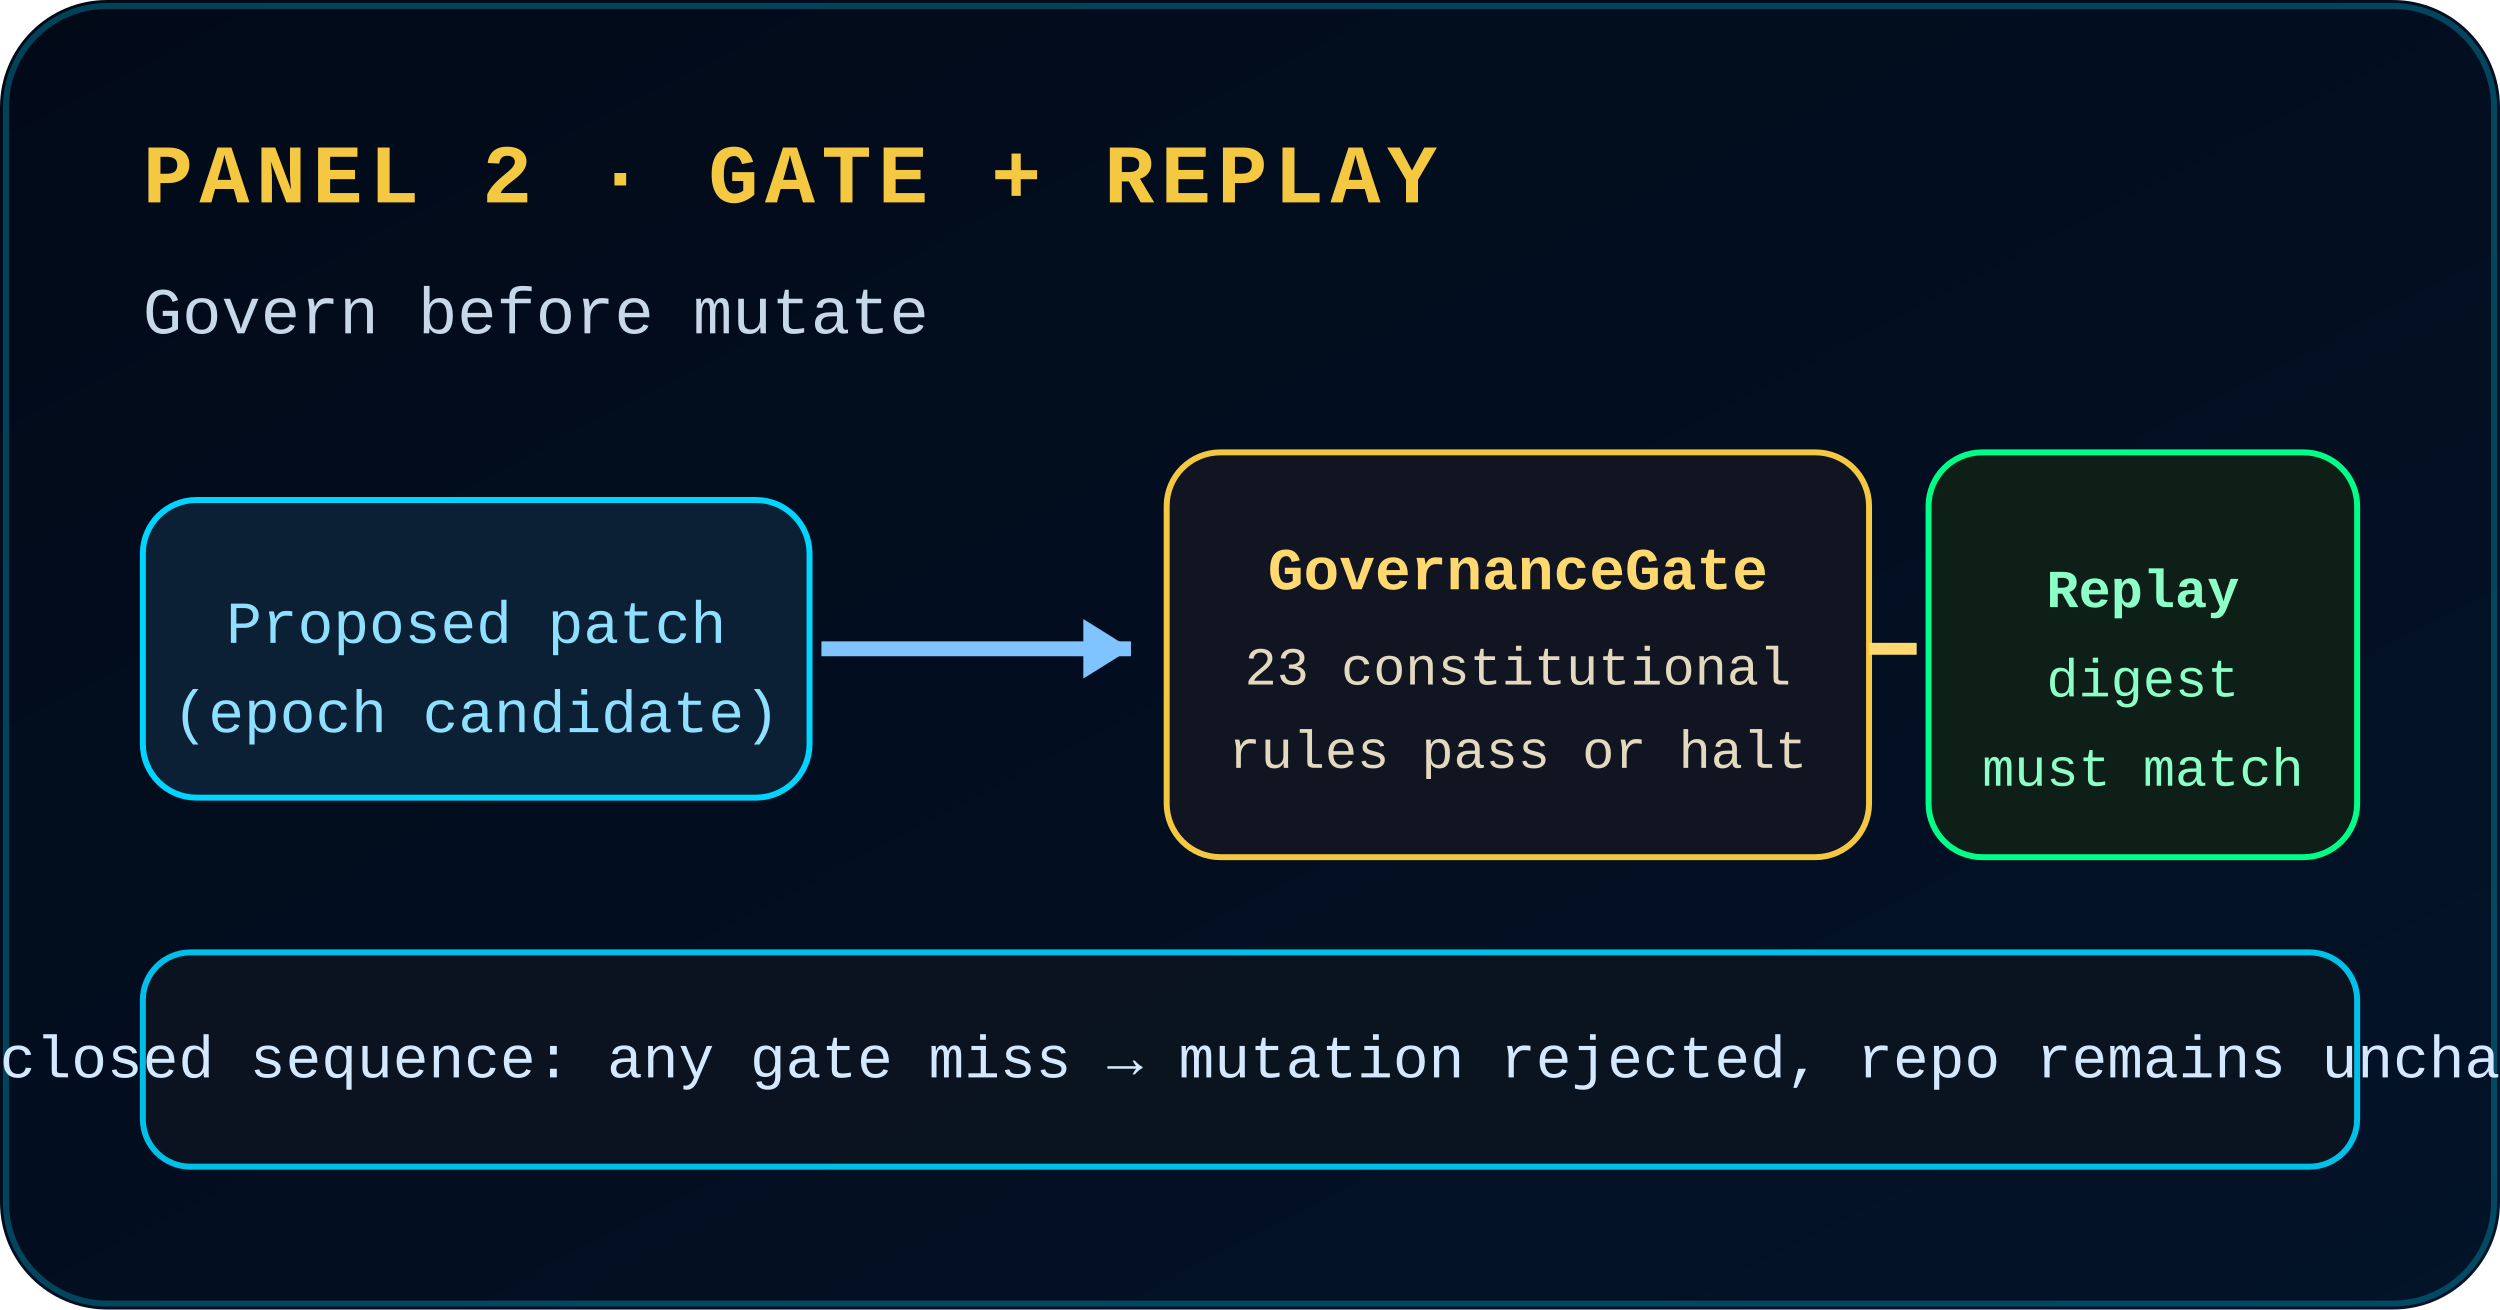
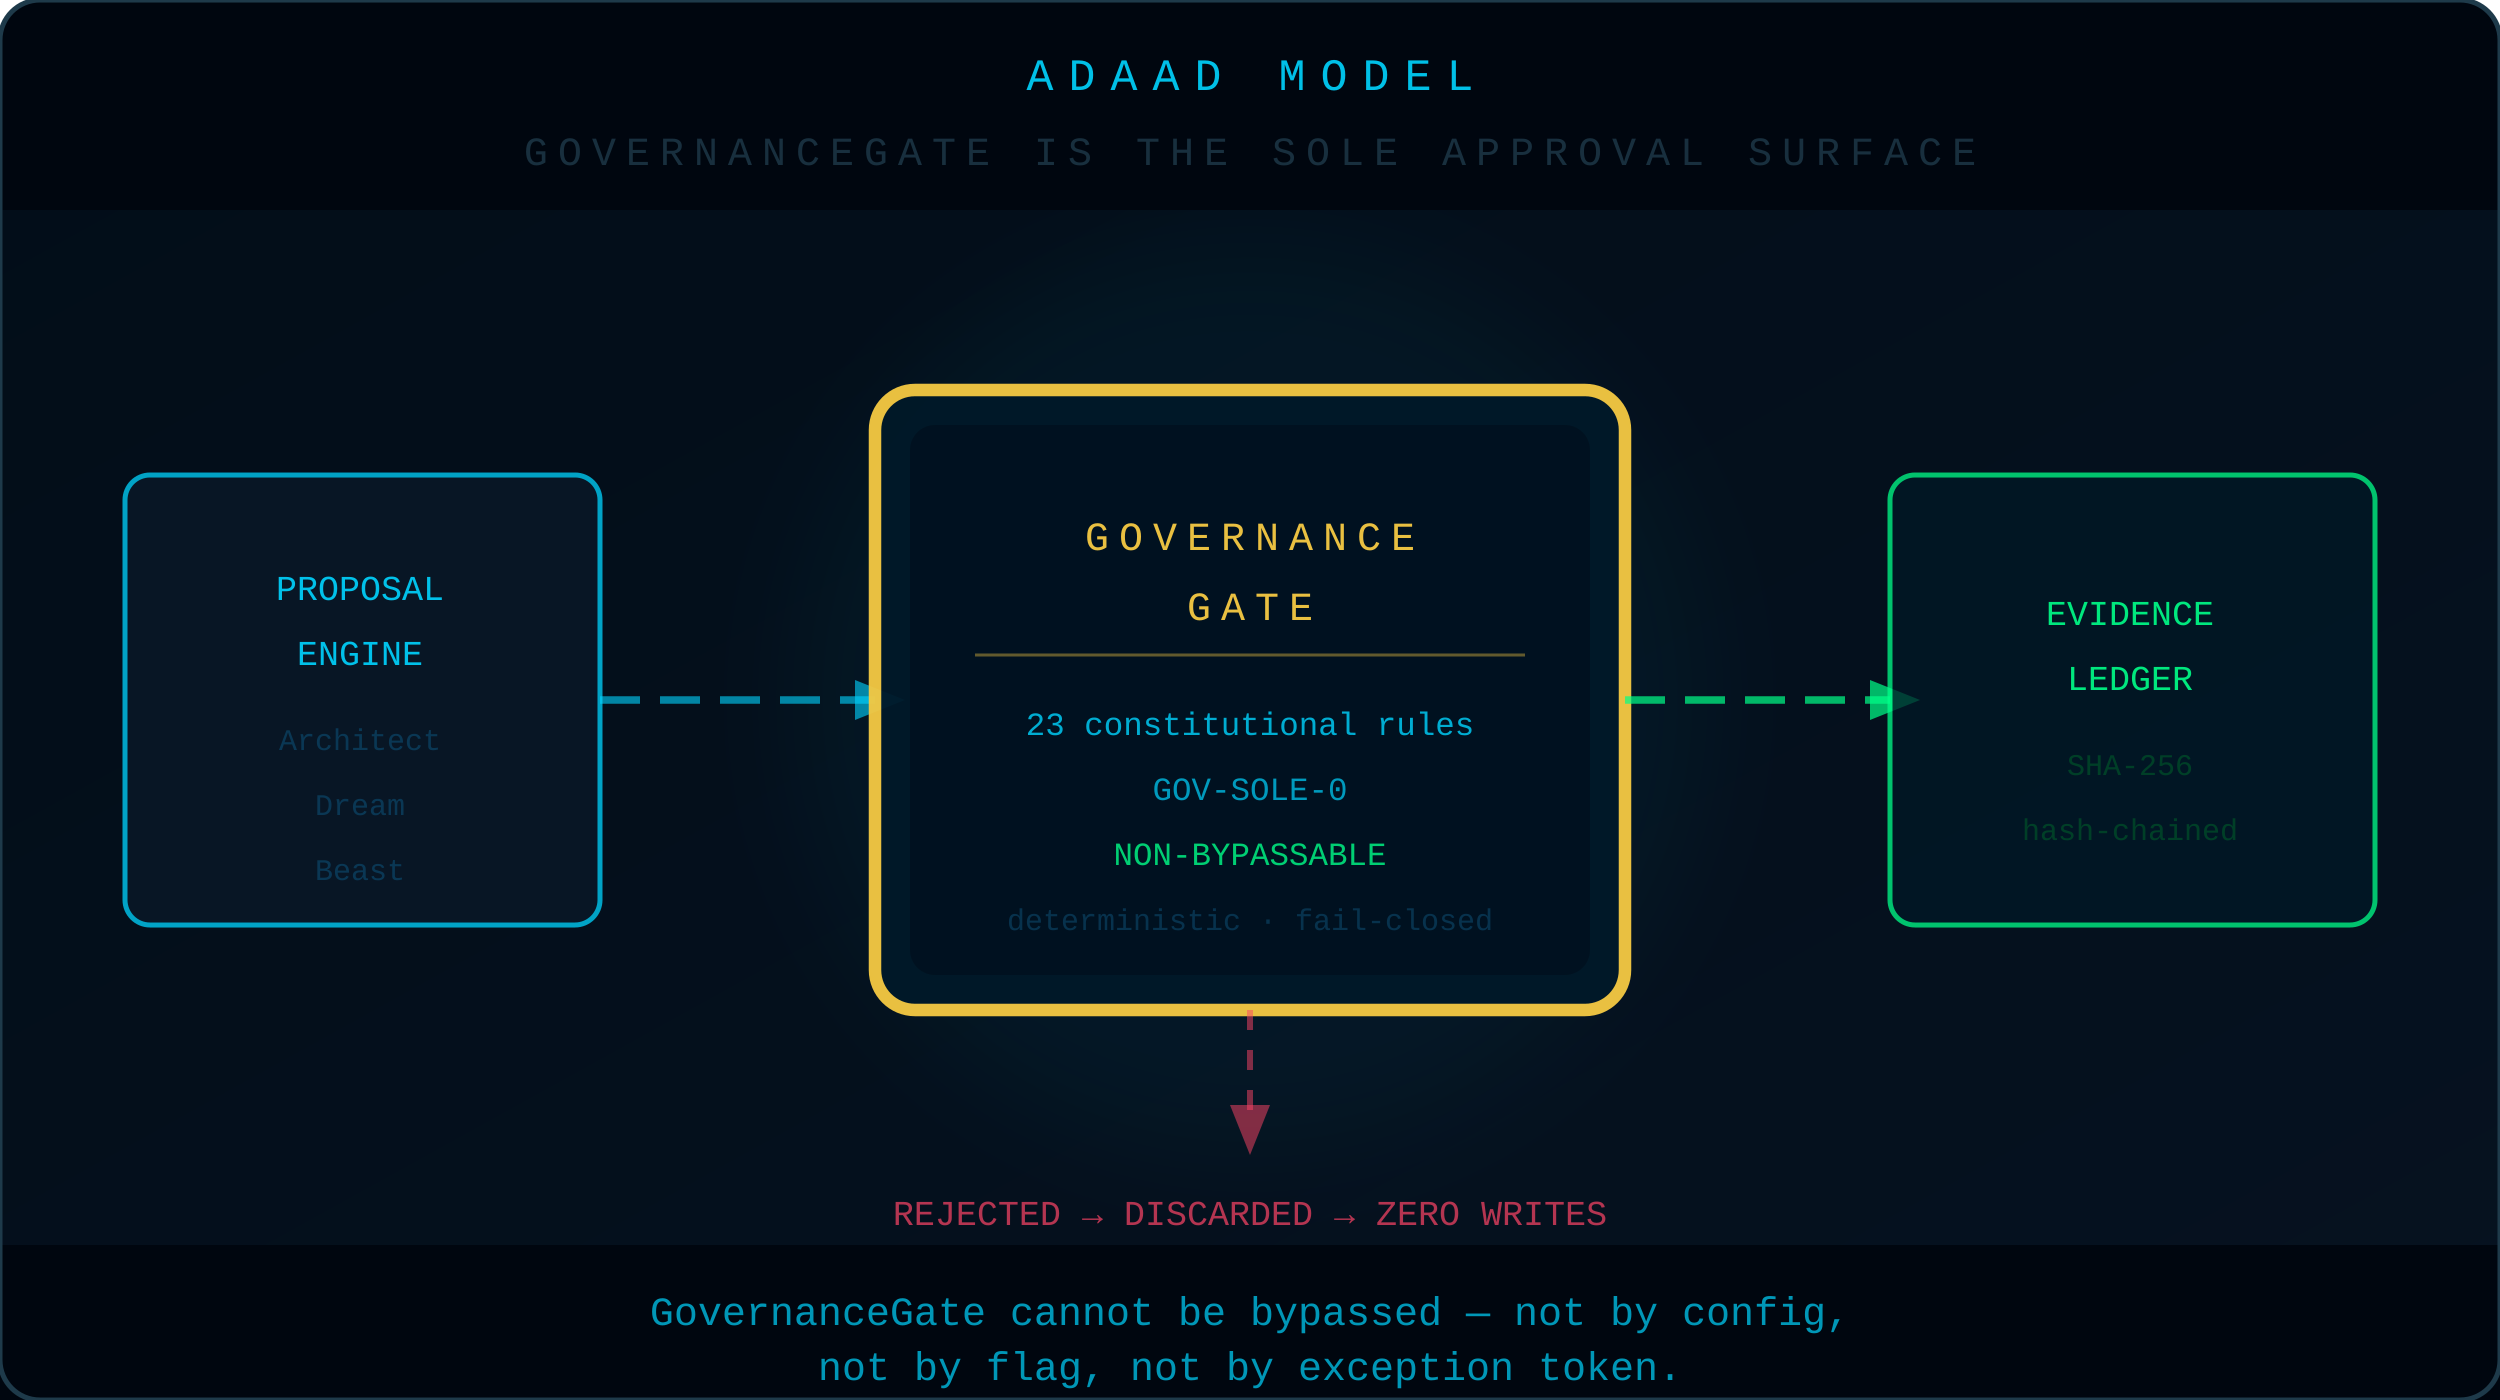
- <svg xmlns="http://www.w3.org/2000/svg" viewBox="0 0 420 220" role="img" aria-labelledby="title desc">
+ <svg xmlns="http://www.w3.org/2000/svg" viewBox="0 0 500 280">
  <defs>
-     <linearGradient id="bg2" x1="0%" y1="0%" x2="100%" y2="100%">
-       <stop offset="0%" stop-color="#020a18" />
-       <stop offset="100%" stop-color="#031328" />
+     <linearGradient id="s2-bg" x1="0%" y1="0%" x2="100%" y2="100%">
+       <stop offset="0%" stop-color="#020d18" />
+       <stop offset="100%" stop-color="#061220" />
    </linearGradient>
+     <filter id="s2-glow">
+       <feGaussianBlur stdDeviation="4" result="b" />
+       <feMerge>
+         <feMergeNode in="b" />
+         <feMergeNode in="SourceGraphic" />
+       </feMerge>
+     </filter>
+     <filter id="s2-soft">
+       <feGaussianBlur stdDeviation="10" />
+     </filter>
+     <style>
+     @keyframes s2-flow{0%{stroke-dashoffset:0}100%{stroke-dashoffset:-40}}
+     @keyframes s2-pulse{0%,100%{opacity:.6}50%{opacity:1}}
+     .s2-flow{stroke-dasharray:8 4;animation:s2-flow 2s linear infinite}
+     .s2-gate{animation:s2-pulse 1.8s ease-in-out infinite}
+   </style>
  </defs>
-   <rect width="420" height="220" rx="18" fill="url(#bg2)" />
-   <rect x="1" y="1" width="418" height="218" rx="17" fill="none" stroke="#00d4ff" opacity="0.28" />
-   <text x="24" y="34" fill="#f5c842" font-family="'Courier New',monospace" font-size="14" font-weight="700" letter-spacing="1.1">PANEL 2 · GATE + REPLAY</text>
-   <text x="24" y="56" fill="#c6d8ea" font-family="'Courier New',monospace" font-size="11">Govern before mutate</text>
-   <rect x="24" y="84" width="112" height="50" rx="9" fill="#0b2035" stroke="#00d4ff" />
-   <text x="80" y="108" text-anchor="middle" fill="#8fdfff" font-family="'Courier New',monospace" font-size="10">Proposed patch</text>
-   <text x="80" y="123" text-anchor="middle" fill="#8fdfff" font-family="'Courier New',monospace" font-size="10">(epoch candidate)</text>
-   <path d="M138 109 L190 109" stroke="#7fc4ff" stroke-width="2.5" />
-   <polygon points="190,109 182,104 182,114" fill="#7fc4ff" />
-   <rect x="196" y="76" width="118" height="68" rx="9" fill="#111522" stroke="#f5c842" />
-   <text x="255" y="99" text-anchor="middle" fill="#ffd96f" font-family="'Courier New',monospace" font-size="10" font-weight="700">GovernanceGate</text>
-   <text x="255" y="115" text-anchor="middle" fill="#e2d9bf" font-family="'Courier New',monospace" font-size="9">23 constitutional</text>
-   <text x="255" y="129" text-anchor="middle" fill="#e2d9bf" font-family="'Courier New',monospace" font-size="9">rules pass or halt</text>
-   <rect x="324" y="76" width="72" height="68" rx="9" fill="#0d1f17" stroke="#00ff88" />
-   <text x="360" y="102" text-anchor="middle" fill="#8cffc8" font-family="'Courier New',monospace" font-size="9" font-weight="700">Replay</text>
-   <text x="360" y="117" text-anchor="middle" fill="#8cffc8" font-family="'Courier New',monospace" font-size="9">digest</text>
-   <text x="360" y="132" text-anchor="middle" fill="#8cffc8" font-family="'Courier New',monospace" font-size="9">must match</text>
-   <path d="M314 109 L322 109" stroke="#ffd96f" stroke-width="2" />
-   <rect x="24" y="160" width="372" height="36" rx="8" fill="#0b141f" stroke="#00d4ff" opacity="0.9" />
-   <text x="210" y="181" text-anchor="middle" fill="#d4e8ff" font-family="'Courier New',monospace" font-size="10">Fail-closed sequence: any gate miss → mutation rejected, repo remains unchanged.</text>
+   <rect width="500" height="280" fill="url(#s2-bg)" rx="8" />
+   <circle cx="250" cy="140" r="90" fill="#00d4ff" opacity="0.04" filter="url(#s2-soft)" />
+   <rect x="0" y="0" width="500" height="42" fill="#00060f" rx="8" />
+   <rect x="0" y="32" width="500" height="10" fill="#00060f" />
+   <text x="250" y="18" text-anchor="middle" font-family="'Courier New',monospace" font-size="9" fill="#00d4ff" letter-spacing="3" opacity="0.9">ADAAD MODEL</text>
+   <text x="250" y="33" text-anchor="middle" font-family="'Courier New',monospace" font-size="8" fill="#1e3a4a" letter-spacing="2" opacity="0.8">GOVERNANCEGATE IS THE SOLE APPROVAL SURFACE</text>
+   <rect x="25" y="95" width="95" height="90" rx="5" fill="#0a1828" stroke="#00d4ff" stroke-width="1" opacity="0.75" />
+   <text x="72" y="120" text-anchor="middle" font-family="'Courier New',monospace" font-size="7" fill="#00d4ff" opacity="0.9">PROPOSAL</text>
+   <text x="72" y="133" text-anchor="middle" font-family="'Courier New',monospace" font-size="7" fill="#00d4ff" opacity="0.9">ENGINE</text>
+   <text x="72" y="150" text-anchor="middle" font-family="'Courier New',monospace" font-size="6" fill="#0a4060" opacity="0.8">Architect</text>
+   <text x="72" y="163" text-anchor="middle" font-family="'Courier New',monospace" font-size="6" fill="#0a4060" opacity="0.8">Dream</text>
+   <text x="72" y="176" text-anchor="middle" font-family="'Courier New',monospace" font-size="6" fill="#0a4060" opacity="0.8">Beast</text>
+   <line x1="120" y1="140" x2="175" y2="140" stroke="#00d4ff" stroke-width="1.5" opacity="0.6" class="s2-flow" />
+   <polygon points="171,136 181,140 171,144" fill="#00d4ff" opacity="0.6" />
+   <rect x="175" y="78" width="150" height="124" rx="8" fill="#001828" stroke="#f5c842" stroke-width="2.5" opacity="0.95" class="s2-gate" />
+   <rect x="182" y="85" width="136" height="110" rx="5" fill="#00111f" opacity="0.9" />
+   <text x="250" y="110" text-anchor="middle" font-family="'Courier New',monospace" font-size="8" fill="#f5c842" letter-spacing="2" opacity="0.95">GOVERNANCE</text>
+   <text x="250" y="124" text-anchor="middle" font-family="'Courier New',monospace" font-size="8" fill="#f5c842" letter-spacing="2" opacity="0.95">GATE</text>
+   <line x1="195" y1="131" x2="305" y2="131" stroke="#f5c842" stroke-width="0.6" opacity="0.4" />
+   <text x="250" y="147" text-anchor="middle" font-family="'Courier New',monospace" font-size="6.5" fill="#00d4ff" opacity="0.8">23 constitutional rules</text>
+   <text x="250" y="160" text-anchor="middle" font-family="'Courier New',monospace" font-size="6.5" fill="#00d4ff" opacity="0.7">GOV-SOLE-0</text>
+   <text x="250" y="173" text-anchor="middle" font-family="'Courier New',monospace" font-size="6.5" fill="#00ff88" opacity="0.8">NON-BYPASSABLE</text>
+   <text x="250" y="186" text-anchor="middle" font-family="'Courier New',monospace" font-size="6" fill="#0a4060" opacity="0.7">deterministic · fail-closed</text>
+   <line x1="325" y1="140" x2="378" y2="140" stroke="#00ff88" stroke-width="1.5" opacity="0.7" class="s2-flow" />
+   <polygon points="374,136 384,140 374,144" fill="#00ff88" opacity="0.7" />
+   <rect x="378" y="95" width="97" height="90" rx="5" fill="#001825" stroke="#00ff88" stroke-width="1" opacity="0.75" />
+   <text x="426" y="125" text-anchor="middle" font-family="'Courier New',monospace" font-size="7" fill="#00ff88" opacity="0.9">EVIDENCE</text>
+   <text x="426" y="138" text-anchor="middle" font-family="'Courier New',monospace" font-size="7" fill="#00ff88" opacity="0.9">LEDGER</text>
+   <text x="426" y="155" text-anchor="middle" font-family="'Courier New',monospace" font-size="6" fill="#004a28" opacity="0.8">SHA-256</text>
+   <text x="426" y="168" text-anchor="middle" font-family="'Courier New',monospace" font-size="6" fill="#004a28" opacity="0.8">hash-chained</text>
+   <line x1="250" y1="202" x2="250" y2="225" stroke="#ff4466" stroke-width="1.2" opacity="0.5" stroke-dasharray="4 4" />
+   <polygon points="246,221 250,231 254,221" fill="#ff4466" opacity="0.5" />
+   <text x="250" y="245" text-anchor="middle" font-family="'Courier New',monospace" font-size="7" fill="#ff4466" opacity="0.7">REJECTED → DISCARDED → ZERO WRITES</text>
+   <rect x="0" y="249" width="500" height="31" fill="#00060f" rx="0" />
+   <rect x="0" y="249" width="500" height="4" fill="#00060f" />
+   <text x="250" y="265" text-anchor="middle" font-family="'Courier New',monospace" font-size="8" fill="#00d4ff" opacity="0.7">GovernanceGate cannot be bypassed — not by config,</text>
+   <text x="250" y="276" text-anchor="middle" font-family="'Courier New',monospace" font-size="8" fill="#00d4ff" opacity="0.7">not by flag, not by exception token.</text>
+   <rect width="500" height="280" fill="none" stroke="#1e3a4a" stroke-width="1" rx="8" />
</svg>
